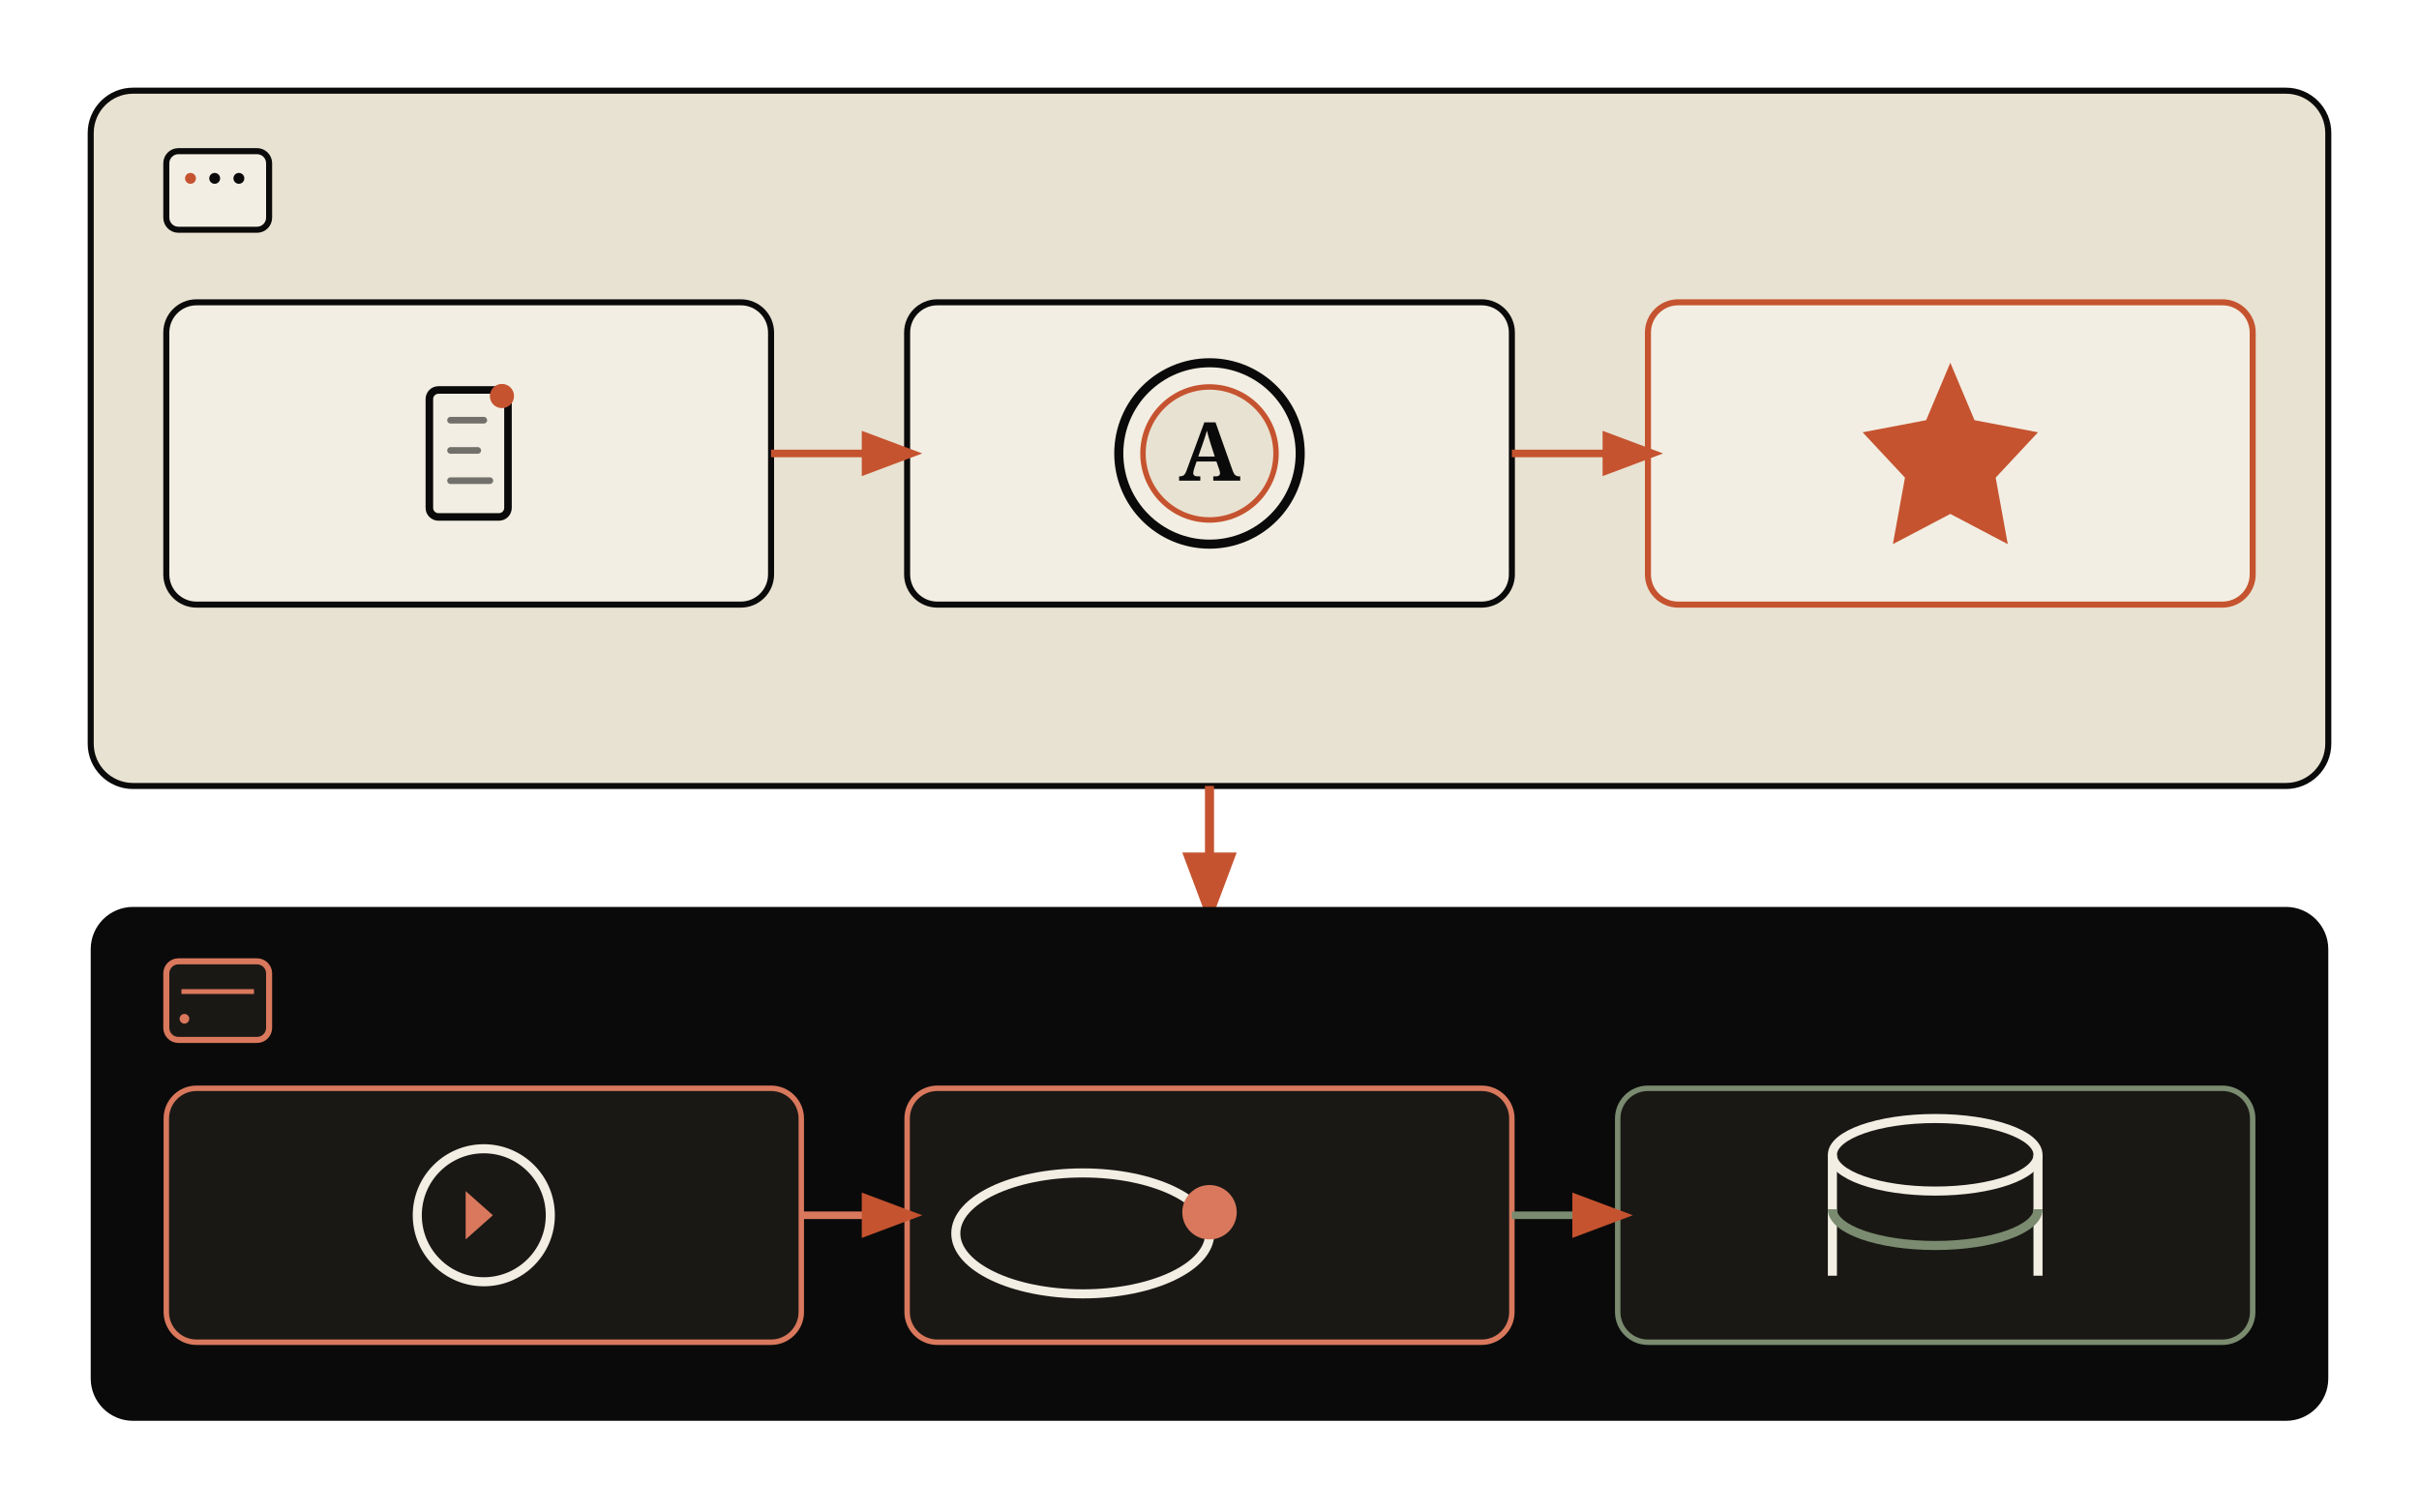
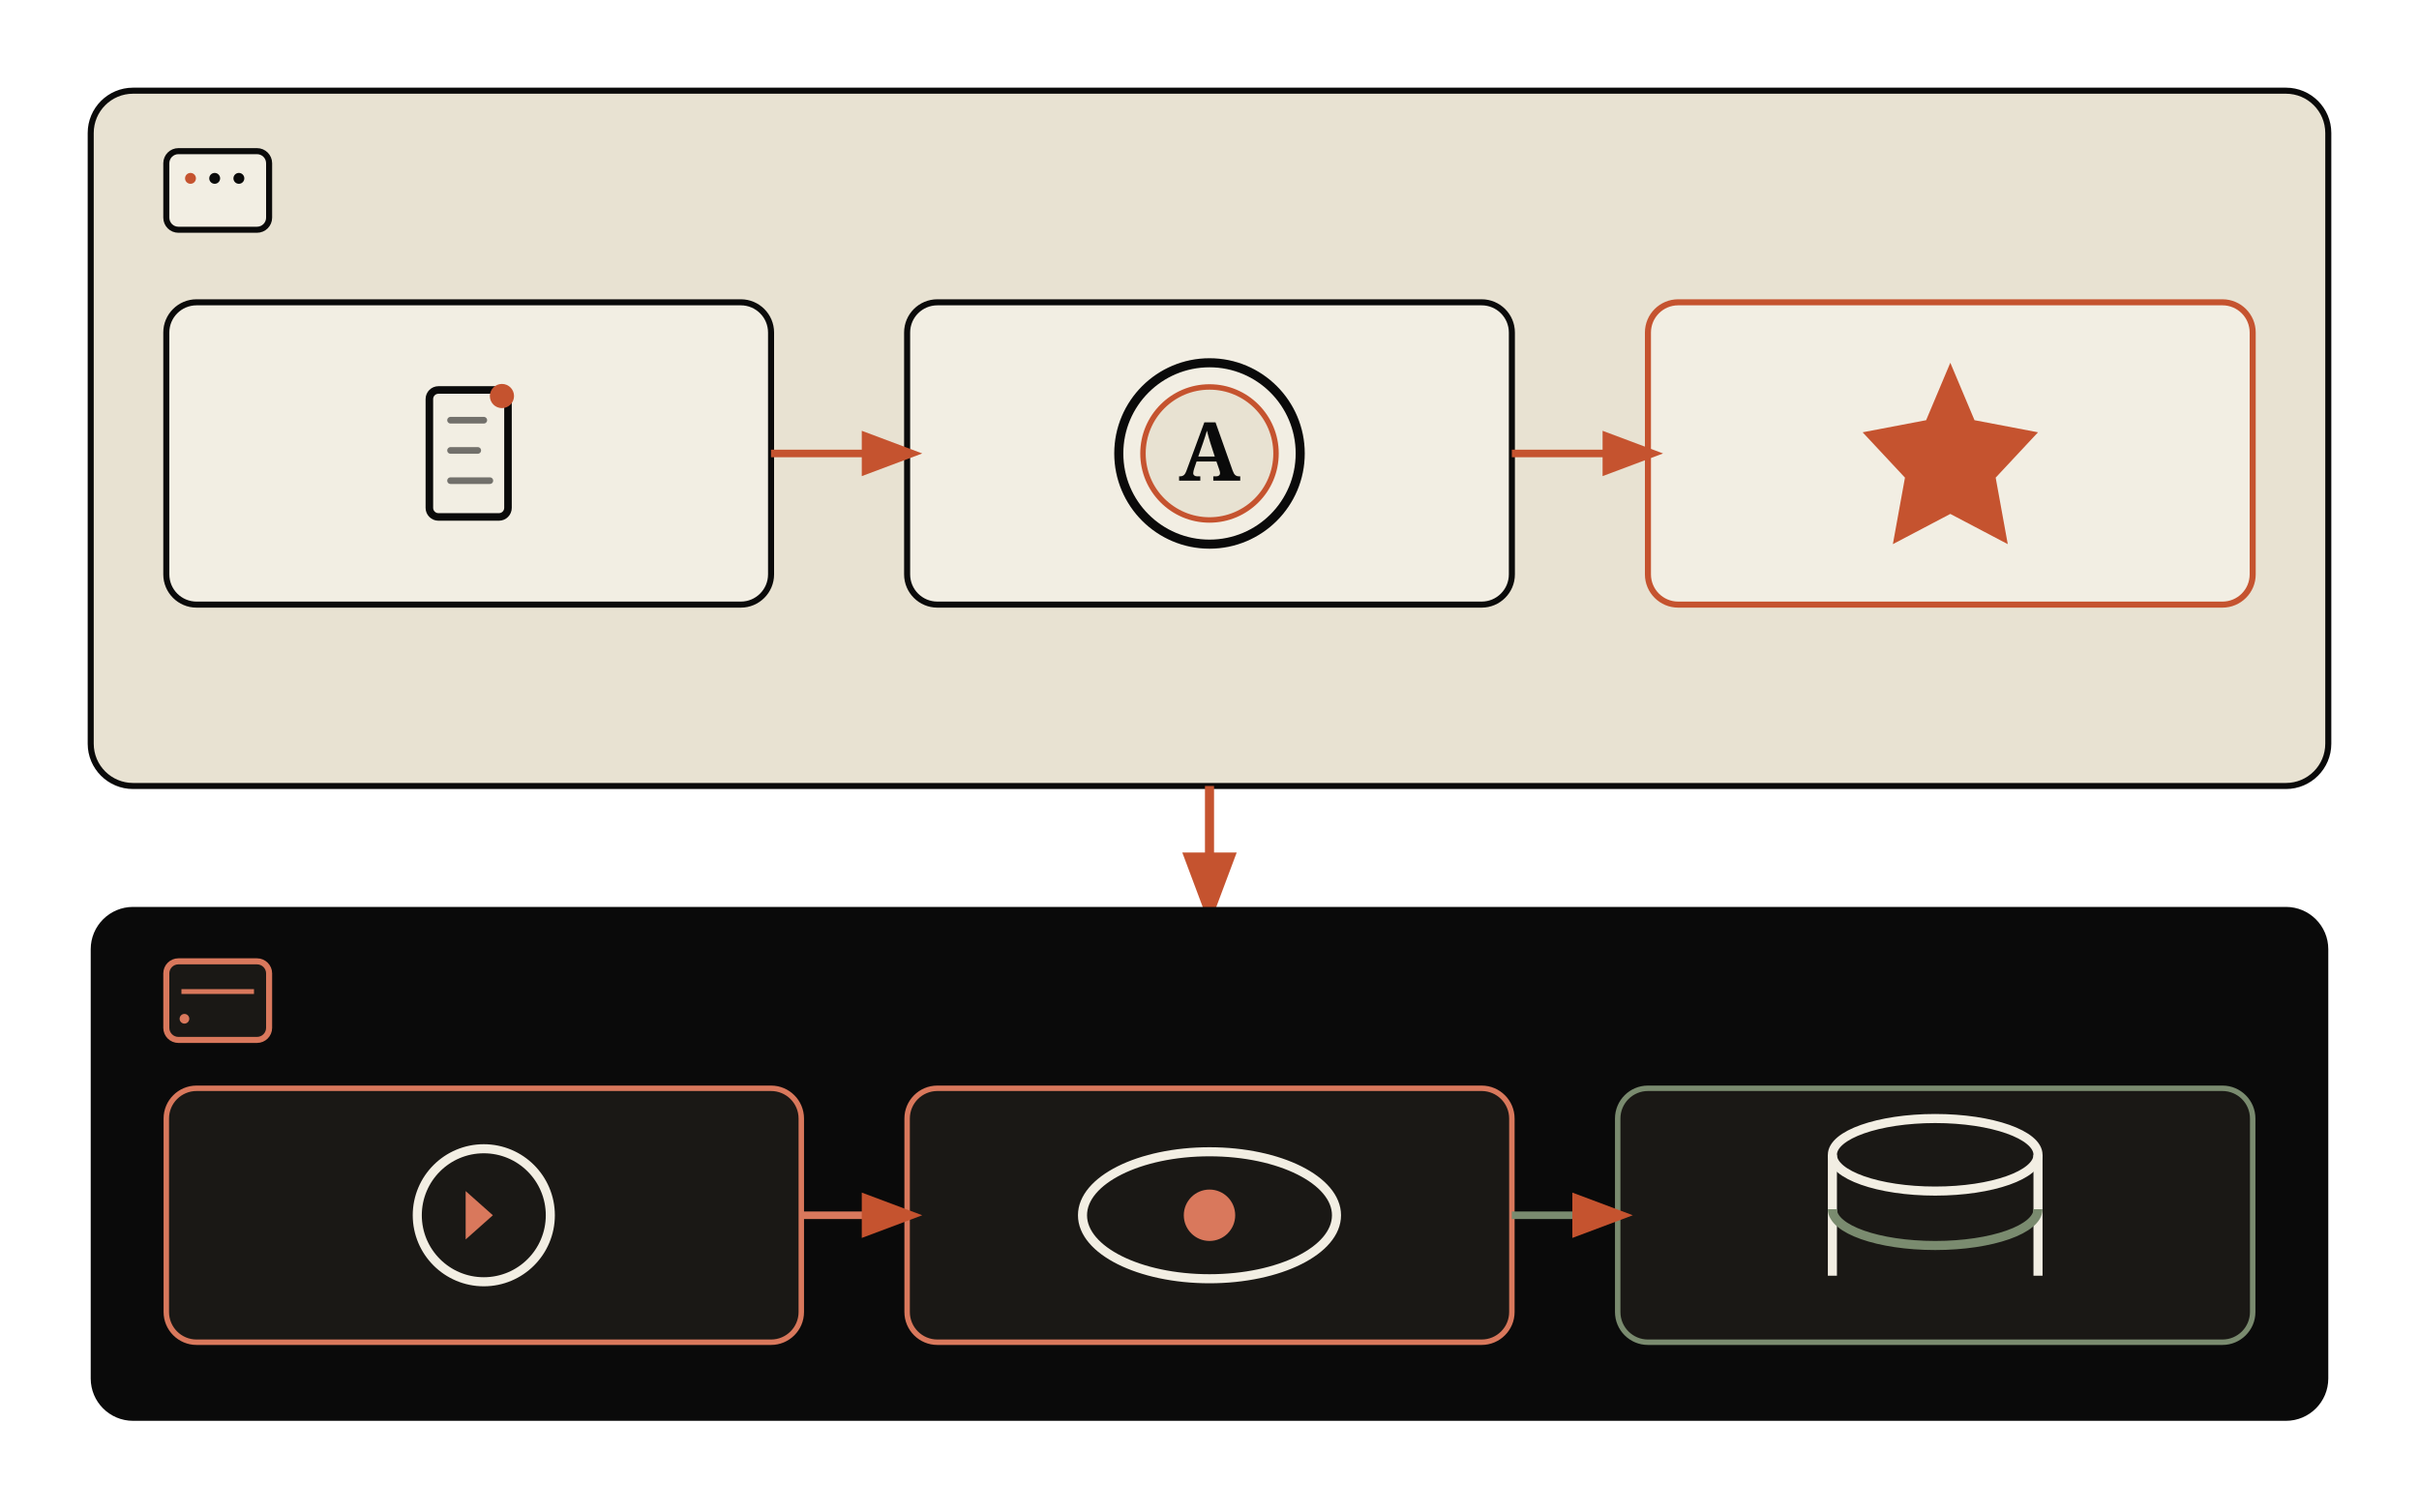
<svg xmlns="http://www.w3.org/2000/svg" viewBox="0 0 800 500" role="img" aria-label="architecture — browser and server">
  <defs>
    <marker id="arr" markerWidth="8" markerHeight="8" refX="6" refY="3" orient="auto">
      <polygon points="0,0 8,3 0,6" fill="#C5532F" />
    </marker>
  </defs>
  <rect x="30" y="30" width="740" height="230" rx="14" fill="#E8E2D2" stroke="#0A0A0A" stroke-width="2" />
  <rect x="55" y="50" width="34" height="26" rx="4" fill="#F2EEE3" stroke="#0A0A0A" stroke-width="2" />
  <circle cx="63" cy="59" r="1.8" fill="#C5532F" />
  <circle cx="71" cy="59" r="1.8" fill="#0A0A0A" />
  <circle cx="79" cy="59" r="1.8" fill="#0A0A0A" />
  <g>
    <rect x="55" y="100" width="200" height="100" rx="10" fill="#F2EEE3" stroke="#0A0A0A" stroke-width="2" />
    <rect x="142" y="129" width="26" height="42" rx="3" fill="none" stroke="#0A0A0A" stroke-width="2.5" />
    <line x1="149" y1="139" x2="160" y2="139" stroke="#0A0A0A" stroke-width="2.2" stroke-linecap="round" opacity="0.55" />
    <line x1="149" y1="149" x2="158" y2="149" stroke="#0A0A0A" stroke-width="2.2" stroke-linecap="round" opacity="0.55" />
    <line x1="149" y1="159" x2="162" y2="159" stroke="#0A0A0A" stroke-width="2.2" stroke-linecap="round" opacity="0.55" />
    <circle cx="166" cy="131" r="4" fill="#C5532F" />
    <rect x="300" y="100" width="200" height="100" rx="10" fill="#F2EEE3" stroke="#0A0A0A" stroke-width="2" />
    <circle cx="400" cy="150" r="30" fill="none" stroke="#0A0A0A" stroke-width="3" />
    <circle cx="400" cy="150" r="22" fill="#E8E2D2" stroke="#C5532F" stroke-width="1.8" />
    <text x="400" y="159" text-anchor="middle" font-family="Georgia, serif" font-size="27" font-weight="bold" fill="#0A0A0A">A</text>
    <rect x="545" y="100" width="200" height="100" rx="10" fill="#F2EEE3" stroke="#C5532F" stroke-width="2" />
    <polygon points="645,120 653,139 674,143 660,158 664,180 645,170 626,180 630,158 616,143 637,139" fill="#C5532F" />
  </g>
  <line x1="255" y1="150" x2="300" y2="150" stroke="#C5532F" stroke-width="2.5" marker-end="url(#arr)" />
  <line x1="500" y1="150" x2="545" y2="150" stroke="#C5532F" stroke-width="2.5" marker-end="url(#arr)" />
  <line x1="400" y1="260" x2="400" y2="300" stroke="#C5532F" stroke-width="3" marker-end="url(#arr)" />
  <rect x="30" y="300" width="740" height="170" rx="14" fill="#0A0A0A" />
  <rect x="55" y="318" width="34" height="26" rx="4" fill="#1A1815" stroke="#D9785C" stroke-width="2" />
  <line x1="60" y1="328" x2="84" y2="328" stroke="#D9785C" stroke-width="1.6" />
  <circle cx="61" cy="337" r="1.6" fill="#D9785C" />
  <g>
    <rect x="55" y="360" width="210" height="84" rx="10" fill="#1A1815" stroke="#D9785C" stroke-width="1.8" />
    <circle cx="160" cy="402" r="22" fill="none" stroke="#F2EEE3" stroke-width="3" />
    <polyline points="144,402 154,402 154,394 163,402 154,410 154,402" fill="#D9785C" stroke="none" />
    <rect x="300" y="360" width="200" height="84" rx="10" fill="#1A1815" stroke="#D9785C" stroke-width="1.8" />
-     <path d="M358,388 a42,20 0 1 0 0.2,0 z" fill="none" stroke="#F2EEE3" stroke-width="3" />
-     <circle cx="400" cy="401" r="9" fill="#D9785C" />
+     <ellipse cx="400" cy="402" rx="42" ry="21" fill="none" stroke="#F2EEE3" stroke-width="3" />
+     <circle cx="400" cy="402" r="8.5" fill="#D9785C" />
    <rect x="535" y="360" width="210" height="84" rx="10" fill="#1A1815" stroke="#7A8B6F" stroke-width="1.8" />
    <ellipse cx="640" cy="382" rx="34" ry="12" fill="none" stroke="#F2EEE3" stroke-width="3" />
    <line x1="606" y1="382" x2="606" y2="422" stroke="#F2EEE3" stroke-width="3" />
    <line x1="674" y1="382" x2="674" y2="422" stroke="#F2EEE3" stroke-width="3" />
    <path d="M606,400 a34,12 0 0 0 68,0" fill="none" stroke="#7A8B6F" stroke-width="3" />
  </g>
  <line x1="265" y1="402" x2="300" y2="402" stroke="#D9785C" stroke-width="2.5" marker-end="url(#arr)" />
  <line x1="500" y1="402" x2="535" y2="402" stroke="#7A8B6F" stroke-width="2.5" marker-end="url(#arr)" />
</svg>
